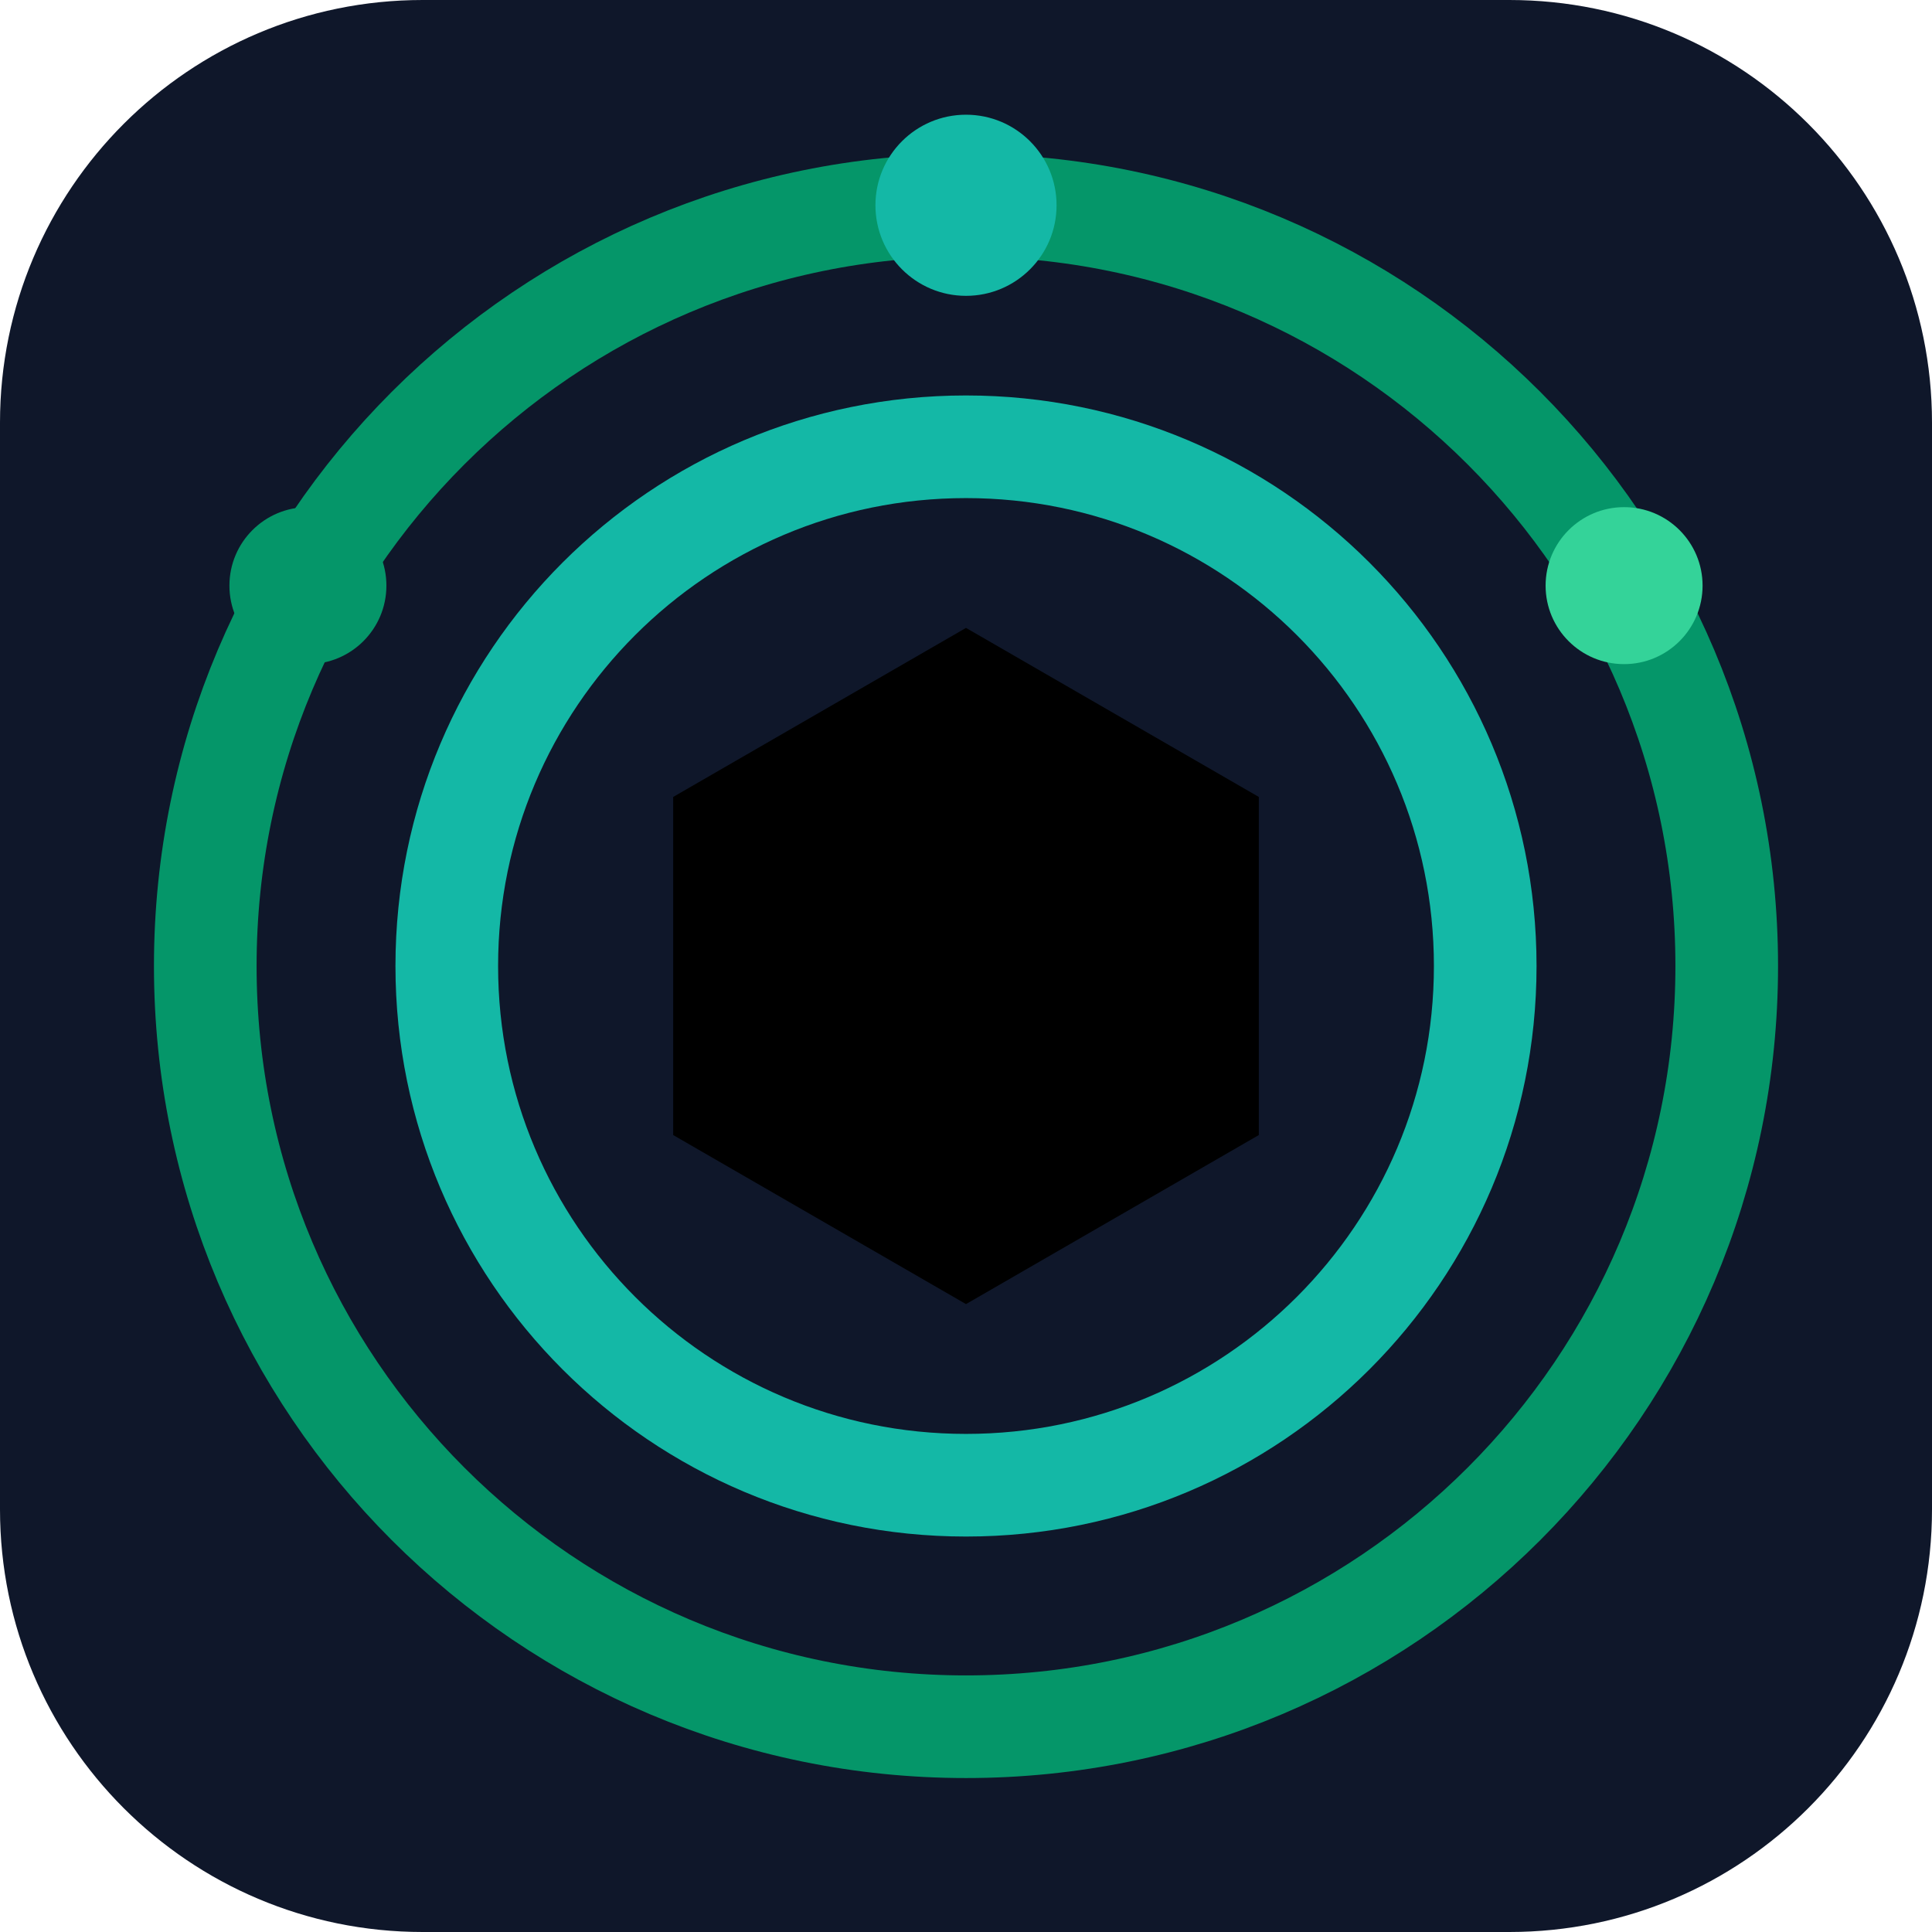
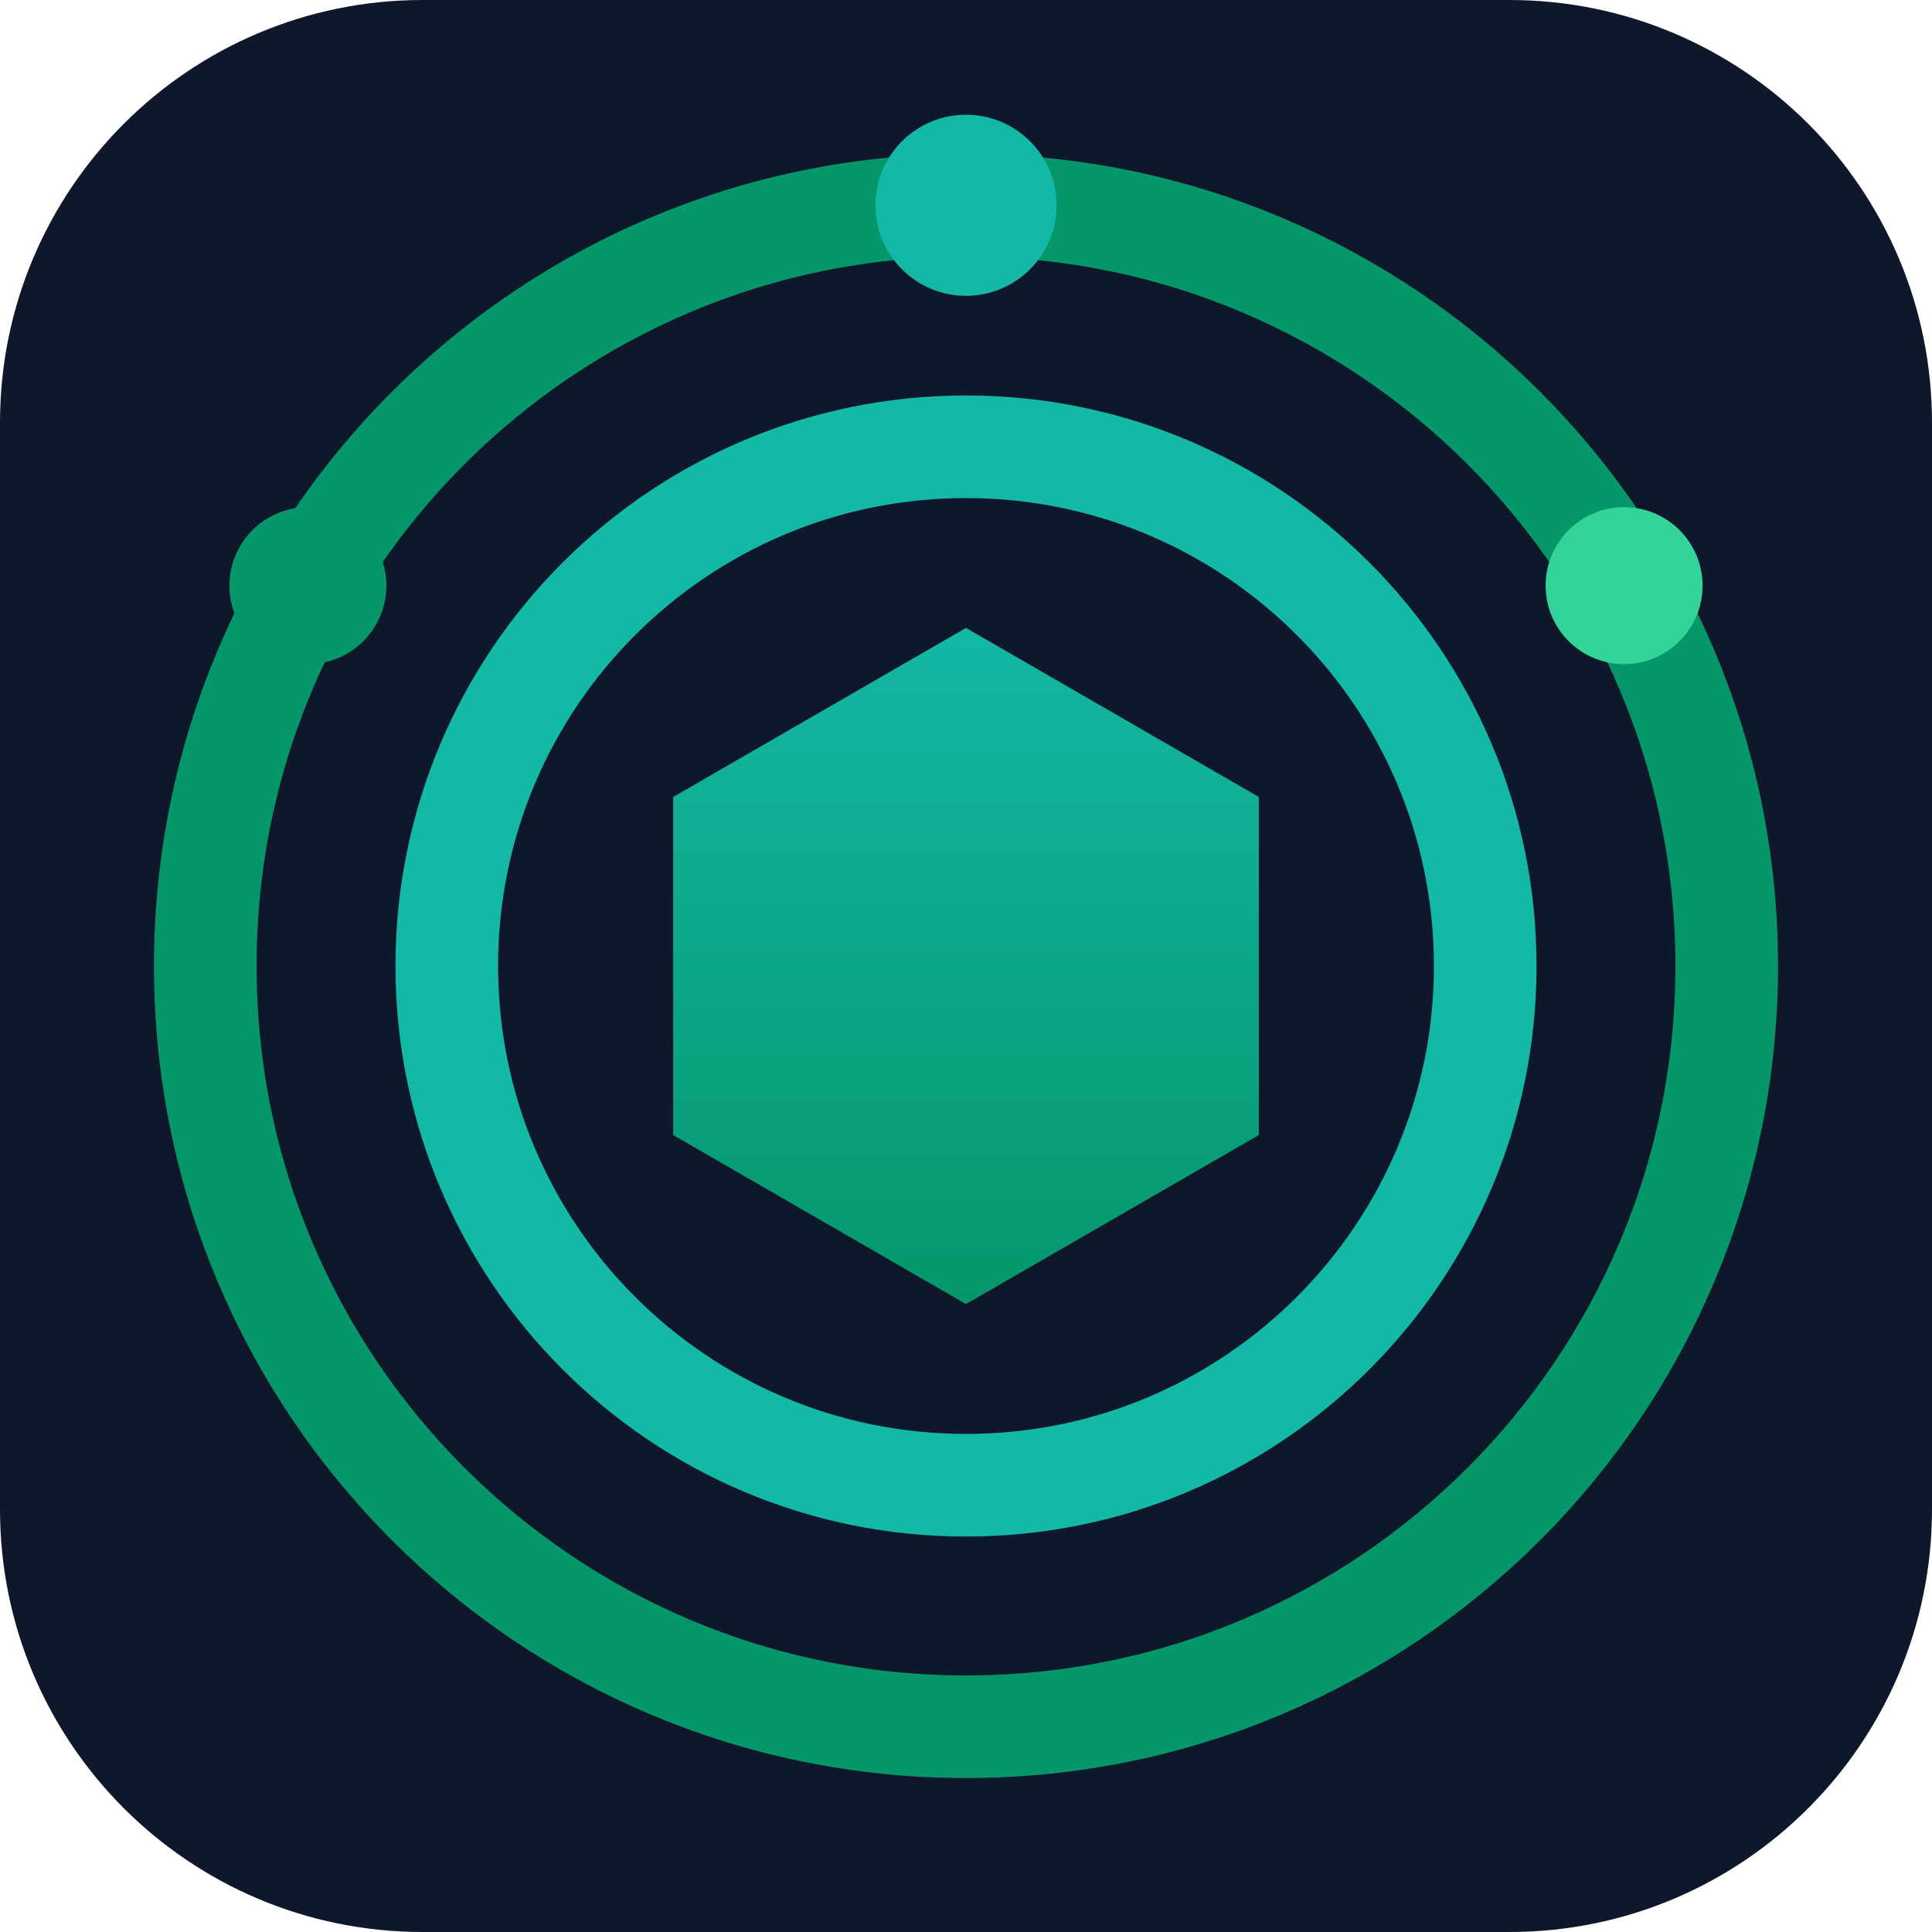
<svg xmlns="http://www.w3.org/2000/svg" width="64" height="64" viewBox="0 0 32 32" fill="none">
  <defs>
    <linearGradient id="awde-core-a" x1="16" y1="10.2" x2="16" y2="21.8" gradientUnits="userSpaceOnUse">
-       <stop offset="0%" stopColor="#14b8a6" />
-       <stop offset="100%" stopColor="#059669" />
+       <stop offset="0%" stop-color="#14b8a6" />
+       <stop offset="100%" stop-color="#059669" />
    </linearGradient>
  </defs>
  <rect width="32" height="32" rx="7" fill="#0f172a" />
  <circle cx="16" cy="16" r="12.6" fill="none" stroke="#059669" stroke-width="1.7" />
  <circle cx="16" cy="16" r="8.6" fill="none" stroke="#14b8a6" stroke-width="1.7" />
  <circle cx="16" cy="3.4" r="1.5" fill="#14b8a6" />
  <circle cx="5.1" cy="9.7" r="1.3" fill="#059669" />
  <circle cx="26.9" cy="9.7" r="1.3" fill="#34d399" />
  <path d="M16 10.4 L20.85 13.2 L20.85 18.8 L16 21.6 L11.15 18.8 L11.15 13.2 Z" fill="url(#awde-core-a)" />
</svg>
